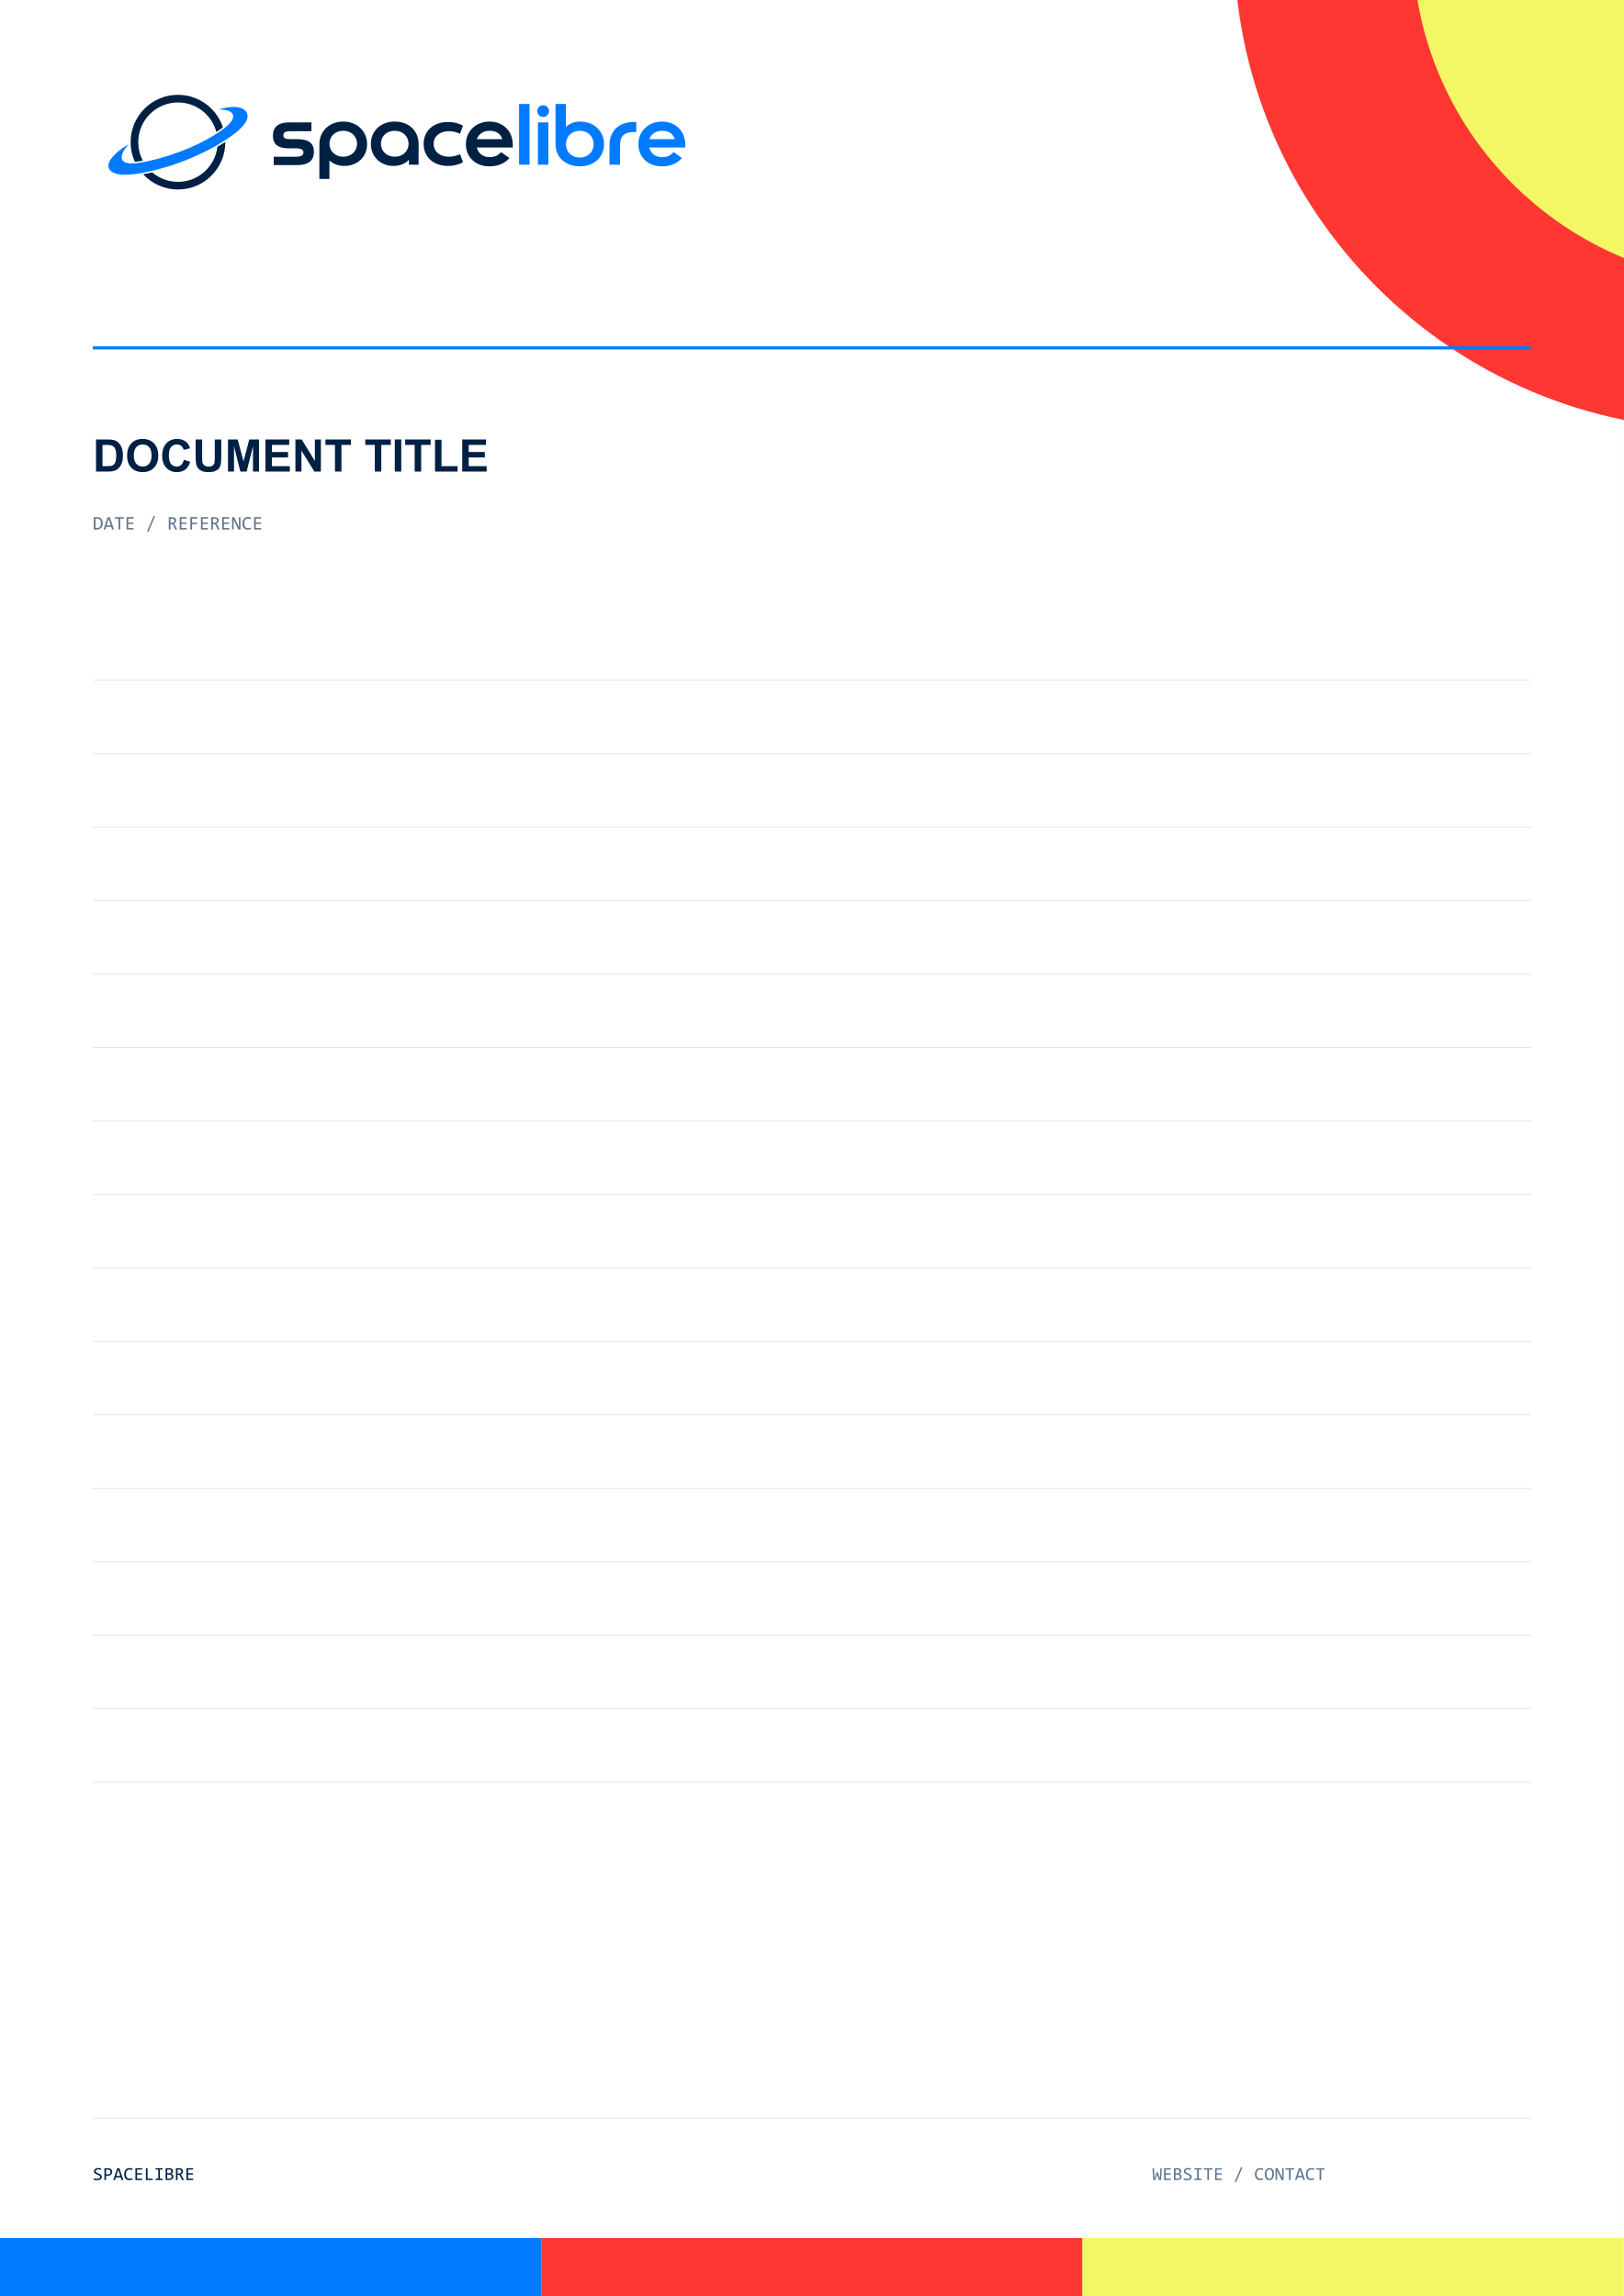
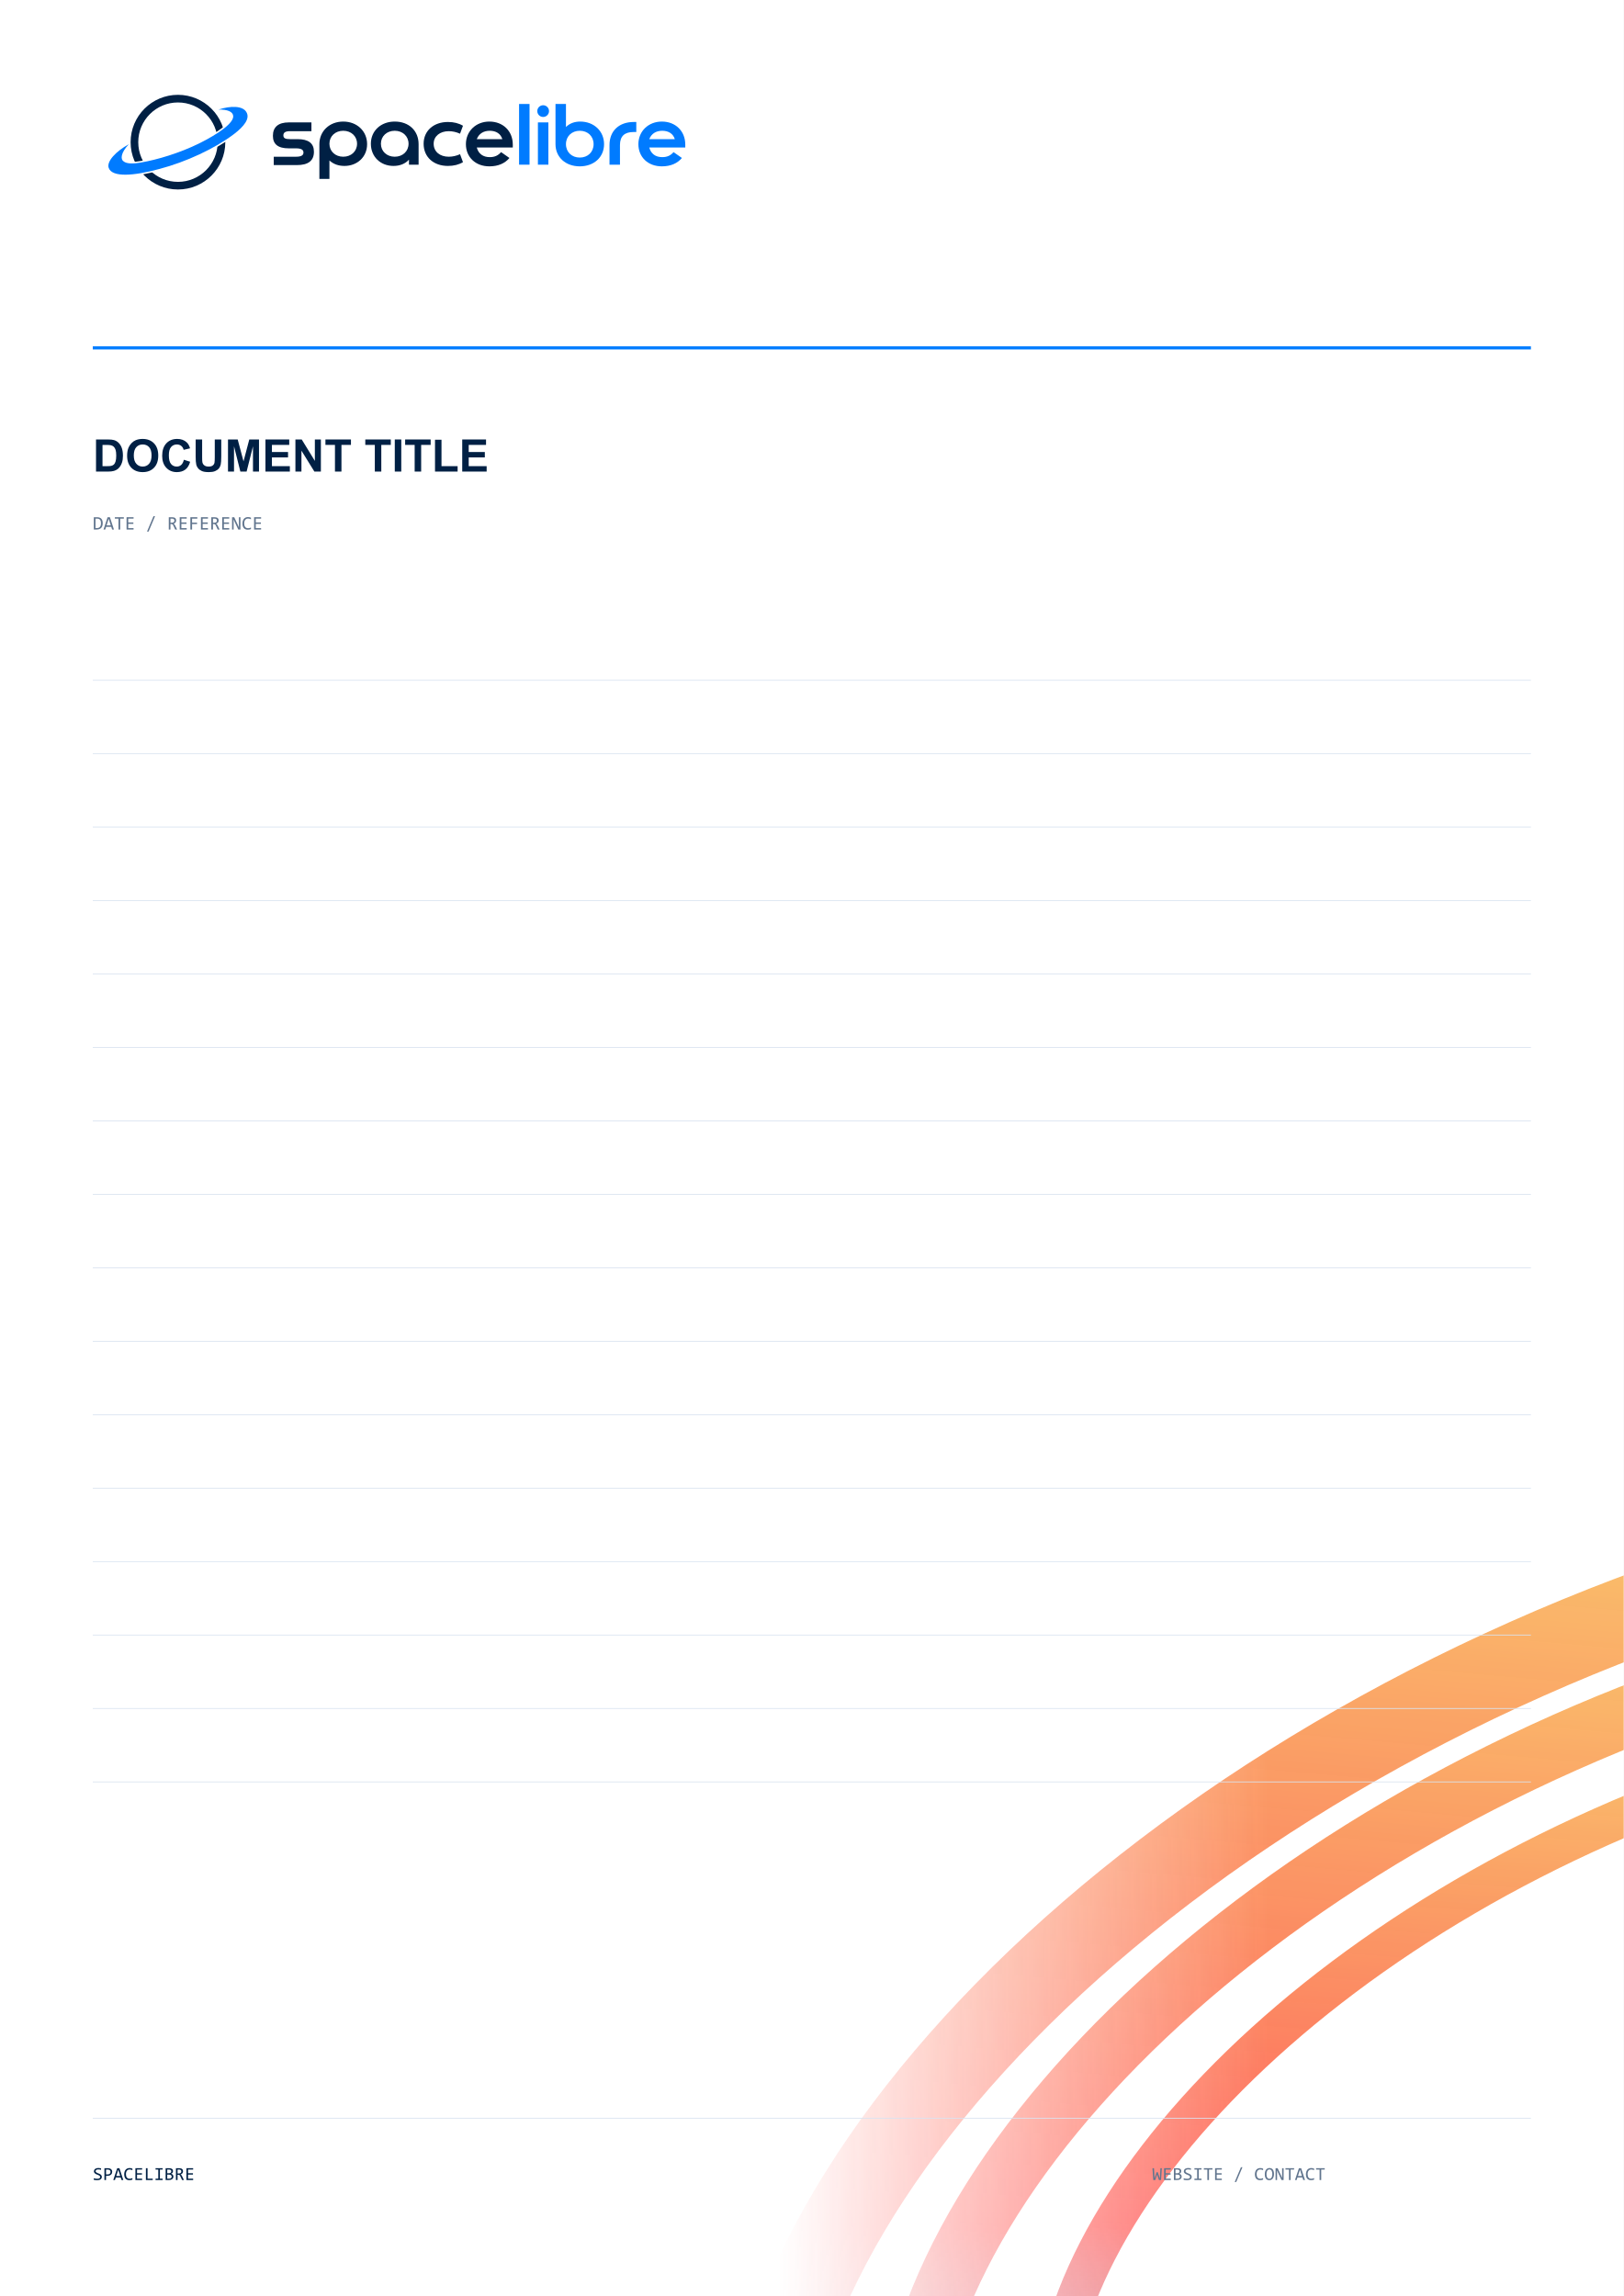
<svg xmlns="http://www.w3.org/2000/svg" width="210mm" height="297mm" viewBox="0 0 2100 2970" role="img">
  <rect x="0" y="0" width="2100" height="2970" rx="0" fill="#ffffff" />
-   <g id="application-color-system" data-application-colors="primary secondary accent">
-     <circle fill="#FF3733" data-color-role="secondary" cx="2226.0" cy="-74.25" r="630.0" />
-     <circle fill="#F4F764" data-color-role="accent" cx="2268.0" cy="-74.25" r="441.0" />
-     <rect fill="#007BFF" data-color-role="primary" x="0.0" y="2895.0" width="700.0" height="75" />
-     <rect fill="#FF3733" data-color-role="secondary" x="700.0" y="2895.0" width="700.0" height="75" />
-     <rect fill="#F4F764" data-color-role="accent" x="1400.0" y="2895.0" width="700.0" height="75" />
+   <g id="application-color-system" mask="url(#flow-letterhead-A4-mask)" data-composition="continuous-feathered" opacity=".90">
+     <ellipse cx="2289.0" cy="2851.2" rx="1386.0" ry="772.2" fill="none" stroke="url(#flow-letterhead-A4)" stroke-width="105.0" transform="rotate(-24 2289.0 2851.2)" stroke-linecap="round" />
+     <ellipse cx="2289.0" cy="2851.2" rx="1186.5" ry="653.4" fill="none" stroke="url(#flow-letterhead-A4)" stroke-width="77.7" transform="rotate(-24 2289.0 2851.2)" stroke-linecap="round" />
+     <ellipse cx="2289.0" cy="2851.2" rx="987" ry="534.6" fill="none" stroke="url(#flow-letterhead-A4)" stroke-width="50.4" transform="rotate(-24 2289.0 2851.2)" stroke-linecap="round" />
  </g>
  <g transform="translate(110 95) scale(0.9876543)" opacity="1">
    <defs>
      <mask id="l86-occlusion" maskUnits="userSpaceOnUse" x="450" y="180" width="650" height="450" style="mask-type:luminance">
        <rect x="450" y="180" width="650" height="450" fill="white" />
        <path d="M581.927 413.073 C549.927 447.073 548.927 472.073 560.927 480.073 C573.927 491.073 600.927 490.073 628.927 485.073 C693.927 474.073 779.927 448.073 855.927 411.073 C936.927 371.073 995.927 328.073 991.927 301.073 C989.927 285.073 968.927 276.073 933.927 277.073 C982.927 261.073 1029.927 262.073 1043.927 287.073 C1058.927 312.073 1034.927 343.073 993.927 374.073 C919.927 430.073 805.927 483.073 702.927 510.073 C600.927 538.073 515.927 544.073 502.927 506.073 C493.927 481.073 530.927 441.073 581.927 413.073 Z" fill="black" stroke="black" stroke-width="12" stroke-linejoin="round" />
      </mask>
    </defs>
    <g transform="translate(28 28) scale(.333333) translate(-494 -219)">
      <circle cx="775" cy="405" r="171" fill="none" stroke="#002044" stroke-width="30" mask="url(#l86-occlusion)" data-stroke-role="planet" />
      <path d="M581.927 413.073 C549.927 447.073 548.927 472.073 560.927 480.073 C573.927 491.073 600.927 490.073 628.927 485.073 C693.927 474.073 779.927 448.073 855.927 411.073 C936.927 371.073 995.927 328.073 991.927 301.073 C989.927 285.073 968.927 276.073 933.927 277.073 C982.927 261.073 1029.927 262.073 1043.927 287.073 C1058.927 312.073 1034.927 343.073 993.927 374.073 C919.927 430.073 805.927 483.073 702.927 510.073 C600.927 538.073 515.927 544.073 502.927 506.073 C493.927 481.073 530.927 441.073 581.927 413.073 Z" fill="#007bff" />
    </g>
    <g transform="translate(246 40) scale(.548223) translate(-275 -643)">
      <path d="M367 687 L313 687 C288 687 275 698 275 719 C275 739 287 749 313 749 L330 749 C342 749 348 752 348 759 C348 766 342 769 330 769 L277 769 L277 789 L332 789 C359 789 373 779 373 757 C373 737 360 727 334 727 L316 727 C305 727 300 725 300 718 C300 711 305 708 316 708 L367 708 Z" fill="#002044" />
      <path d="M386 822 L386 739 C386 708 410 685 443 685 C476 685 500 708 500 739 C500 770 476 791 446 791 C432 791 420 787 410 778 L410 822 Z M443 707 C424 707 410 720 410 738 C410 756 424 769 443 769 C462 769 476 756 476 738 C476 720 462 707 443 707 Z" fill="#002044" fill-rule="evenodd" />
      <path d="M623 788 L600 788 L600 776 C591 786 578 791 563 791 C532 791 509 769 509 738 C509 707 533 685 566 685 C600 685 623 707 623 739 Z M566 707 C547 707 533 720 533 738 C533 756 547 769 566 769 C585 769 599 756 599 738 C599 720 585 707 566 707 Z" fill="#002044" fill-rule="evenodd" />
      <path d="M729 695 L722 714 C713 710 704 708 695 708 C674 708 659 720 659 738 C659 757 674 769 695 769 C704 769 713 767 722 763 L729 782 C719 788 707 791 693 791 C659 791 635 770 635 738 C635 707 659 686 693 686 C707 686 719 689 729 695 Z" fill="#002044" />
      <path d="M848 747 L762 747 C766 762 777 770 793 770 C805 770 813 766 820 758 L840 772 C829 785 813 792 792 792 C759 792 736 770 736 739 C736 708 760 685 792 685 C825 685 848 708 848 740 Z M762 727 L823 727 C819 714 808 707 793 707 C778 707 767 714 762 727 Z" fill="#002044" fill-rule="evenodd" />
      <path d="M863 643 L888 643 L888 788 L863 788 Z M908 687 L933 687 L933 788 L908 788 Z" fill="#007bff" />
      <path d="M934.5 660 C934.5 667.732 928.232 674 920.5 674 C912.768 674 906.5 667.732 906.5 660 C906.5 652.268 912.768 646 920.5 646 C928.232 646 934.5 652.268 934.5 660 Z" fill="#007bff" />
      <path d="M950 643 L975 643 L975 698 C984 689 996 685 1009 685 C1042 685 1066 708 1066 739 C1066 770 1042 792 1008 792 C974 792 950 770 950 739 Z M1008 707 C989 707 975 720 975 739 C975 758 989 771 1008 771 C1027 771 1041 758 1041 739 C1041 720 1027 707 1008 707 Z" fill="#007bff" fill-rule="evenodd" />
      <path d="M1079 788 L1079 741 C1079 707 1102 686 1137 686 L1143 686 L1143 710 L1136 710 C1115 710 1104 720 1104 741 L1104 788 Z" fill="#007bff" />
      <path d="M1260 747 L1174 747 C1178 762 1189 770 1205 770 C1217 770 1225 766 1232 758 L1252 772 C1241 785 1225 792 1204 792 C1171 792 1148 770 1148 739 C1148 708 1172 685 1204 685 C1237 685 1260 708 1260 740 Z M1174 727 L1235 727 C1231 714 1220 707 1205 707 C1190 707 1179 714 1174 727 Z" fill="#007bff" fill-rule="evenodd" />
    </g>
  </g>
  <path d="M120 450L1980 450" fill="none" stroke="#007BFF" stroke-width="4" />
  <g aria-label="DOCUMENT TITLE" fill="#002044" transform="translate(120 610) scale(0.02832031 -0.02832031)">
    <path d="M148 1466H689Q872 1466 968 1438Q1097 1400 1189.0 1303.0Q1281 1206 1329.0 1065.5Q1377 925 1377 719Q1377 538 1332 407Q1277 247 1175 148Q1098 73 967 31Q869 0 705 0H148ZM444 1218V247H665Q789 247 844 261Q916 279 963.5 322.0Q1011 365 1041.0 463.5Q1071 562 1071 732Q1071 902 1041.0 993.0Q1011 1084 957.0 1135.0Q903 1186 820 1204Q758 1218 577 1218Z" transform="translate(0.000 0)" />
    <path d="M89 724Q89 948 156 1100Q206 1212 292.5 1301.0Q379 1390 482 1433Q619 1491 798 1491Q1122 1491 1316.5 1290.0Q1511 1089 1511 731Q1511 376 1318.0 175.5Q1125 -25 802 -25Q475 -25 282.0 174.5Q89 374 89 724ZM394 734Q394 485 509.0 356.5Q624 228 801 228Q978 228 1091.5 355.5Q1205 483 1205 738Q1205 990 1094.5 1114.0Q984 1238 801 1238Q618 1238 506.0 1112.5Q394 987 394 734Z" transform="translate(1479.000 0)" />
    <path d="M1087 539 1374 448Q1308 208 1154.5 91.5Q1001 -25 765 -25Q473 -25 285.0 174.5Q97 374 97 720Q97 1086 286.0 1288.5Q475 1491 783 1491Q1052 1491 1220 1332Q1320 1238 1370 1062L1077 992Q1051 1106 968.5 1172.0Q886 1238 768 1238Q605 1238 503.5 1121.0Q402 1004 402 742Q402 464 502.0 346.0Q602 228 762 228Q880 228 965.0 303.0Q1050 378 1087 539Z" transform="translate(3072.000 0)" />
    <path d="M147 1466H443V672Q443 483 454 427Q473 337 544.5 282.5Q616 228 740 228Q866 228 930.0 279.5Q994 331 1007.0 406.0Q1020 481 1020 655V1466H1316V696Q1316 432 1292.0 323.0Q1268 214 1203.5 139.0Q1139 64 1031.0 19.5Q923 -25 749 -25Q539 -25 430.5 23.5Q322 72 259.0 149.5Q196 227 176 312Q147 438 147 684Z" transform="translate(4551.000 0)" />
    <path d="M145 0V1466H588L854 466L1117 1466H1561V0H1286V1154L995 0H710L420 1154V0Z" transform="translate(6030.000 0)" />
    <path d="M149 0V1466H1236V1218H445V893H1181V646H445V247H1264V0Z" transform="translate(7736.000 0)" />
    <path d="M152 0V1466H440L1040 487V1466H1315V0H1018L427 956V0Z" transform="translate(9102.000 0)" />
    <path d="M479 0V1218H44V1466H1209V1218H775V0Z" transform="translate(10581.000 0)" />
    <path d="M479 0V1218H44V1466H1209V1218H775V0Z" transform="translate(12401.000 0)" />
    <path d="M140 0V1466H436V0Z" transform="translate(13652.000 0)" />
    <path d="M479 0V1218H44V1466H1209V1218H775V0Z" transform="translate(14221.000 0)" />
    <path d="M157 0V1454H453V247H1189V0Z" transform="translate(15472.000 0)" />
    <path d="M149 0V1466H1236V1218H445V893H1181V646H445V247H1264V0Z" transform="translate(16723.000 0)" />
  </g>
  <g aria-label="DATE / REFERENCE" fill="#61758E" transform="translate(120 685) scale(0.01220703 -0.01220703)">
    <path d="M1053 668Q1053 574 1038.5 488.0Q1024 402 992.0 328.0Q960 254 909.0 193.5Q858 133 784.0 90.0Q710 47 612.0 23.5Q514 0 389 0H109V1307H446Q752 1307 902.5 1149.5Q1053 992 1053 668ZM866 655Q866 794 840.0 890.0Q814 986 761.0 1045.0Q708 1104 628.0 1130.5Q548 1157 440 1157H287V154H420Q866 154 866 655Z" transform="translate(0.000 0)" />
    <path d="M1116 0H922L831 285H287L195 0H10L444 1307H688ZM780 444 559 1143 338 444Z" transform="translate(1126.000 0)" />
    <path d="M1040 1155H653V0H473V1155H86V1307H1040Z" transform="translate(2252.000 0)" />
    <path d="M944 0H201V1307H944V1157H379V752H922V602H379V152H944Z" transform="translate(3378.000 0)" />
    <path d="M967 1413 281 -215H115L801 1413Z" transform="translate(5630.000 0)" />
    <path d="M1051 0H850L655 418Q633 466 610.0 497.5Q587 529 560.5 547.5Q534 566 502.5 574.0Q471 582 432 582H348V0H170V1307H520Q634 1307 716.0 1282.0Q798 1257 850.5 1212.0Q903 1167 927.5 1103.5Q952 1040 952 963Q952 902 934.0 847.5Q916 793 880.5 748.5Q845 704 792.5 671.5Q740 639 672 623Q727 604 765.5 556.5Q804 509 844 430ZM766 948Q766 1053 700.5 1105.0Q635 1157 516 1157H348V725H492Q555 725 605.5 739.5Q656 754 691.5 782.5Q727 811 746.5 852.5Q766 894 766 948Z" transform="translate(7882.000 0)" />
    <path d="M944 0H201V1307H944V1157H379V752H922V602H379V152H944Z" transform="translate(9008.000 0)" />
    <path d="M942 1155H387V731H913V582H387V0H205V1307H942Z" transform="translate(10134.000 0)" />
    <path d="M944 0H201V1307H944V1157H379V752H922V602H379V152H944Z" transform="translate(11260.000 0)" />
    <path d="M1051 0H850L655 418Q633 466 610.0 497.5Q587 529 560.5 547.5Q534 566 502.5 574.0Q471 582 432 582H348V0H170V1307H520Q634 1307 716.0 1282.0Q798 1257 850.5 1212.0Q903 1167 927.5 1103.5Q952 1040 952 963Q952 902 934.0 847.5Q916 793 880.5 748.5Q845 704 792.5 671.5Q740 639 672 623Q727 604 765.5 556.5Q804 509 844 430ZM766 948Q766 1053 700.5 1105.0Q635 1157 516 1157H348V725H492Q555 725 605.5 739.5Q656 754 691.5 782.5Q727 811 746.5 852.5Q766 894 766 948Z" transform="translate(12386.000 0)" />
    <path d="M944 0H201V1307H944V1157H379V752H922V602H379V152H944Z" transform="translate(13512.000 0)" />
    <path d="M1008 0H776L395 815L285 1077V418V0H119V1307H348L711 535L842 236V936V1307H1008Z" transform="translate(14638.000 0)" />
    <path d="M995 49Q838 -16 666 -16Q389 -16 240.5 149.5Q92 315 92 639Q92 796 133.0 923.0Q174 1050 250.0 1138.5Q326 1227 434.0 1275.0Q542 1323 676 1323Q767 1323 845.0 1307.5Q923 1292 995 1260V1085Q924 1124 848.0 1144.5Q772 1165 682 1165Q590 1165 515.5 1130.5Q441 1096 389.0 1030.5Q337 965 309.0 870.5Q281 776 281 655Q281 401 384.0 272.0Q487 143 686 143Q770 143 847.0 162.5Q924 182 995 217Z" transform="translate(15764.000 0)" />
    <path d="M944 0H201V1307H944V1157H379V752H922V602H379V152H944Z" transform="translate(16890.000 0)" />
  </g>
  <path d="M120 880L1980 880" fill="none" stroke="#D9E3F0" stroke-width="1" />
  <path d="M120 975L1980 975" fill="none" stroke="#D9E3F0" stroke-width="1" />
  <path d="M120 1070L1980 1070" fill="none" stroke="#D9E3F0" stroke-width="1" />
  <path d="M120 1165L1980 1165" fill="none" stroke="#D9E3F0" stroke-width="1" />
  <path d="M120 1260L1980 1260" fill="none" stroke="#D9E3F0" stroke-width="1" />
  <path d="M120 1355L1980 1355" fill="none" stroke="#D9E3F0" stroke-width="1" />
  <path d="M120 1450L1980 1450" fill="none" stroke="#D9E3F0" stroke-width="1" />
  <path d="M120 1545L1980 1545" fill="none" stroke="#D9E3F0" stroke-width="1" />
  <path d="M120 1640L1980 1640" fill="none" stroke="#D9E3F0" stroke-width="1" />
  <path d="M120 1735L1980 1735" fill="none" stroke="#D9E3F0" stroke-width="1" />
  <path d="M120 1830L1980 1830" fill="none" stroke="#D9E3F0" stroke-width="1" />
  <path d="M120 1925L1980 1925" fill="none" stroke="#D9E3F0" stroke-width="1" />
  <path d="M120 2020L1980 2020" fill="none" stroke="#D9E3F0" stroke-width="1" />
  <path d="M120 2115L1980 2115" fill="none" stroke="#D9E3F0" stroke-width="1" />
  <path d="M120 2210L1980 2210" fill="none" stroke="#D9E3F0" stroke-width="1" />
  <path d="M120 2305L1980 2305" fill="none" stroke="#D9E3F0" stroke-width="1" />
  <path d="M120 2740L1980 2740" fill="none" stroke="#D9E3F0" stroke-width="1" />
  <g aria-label="SPACELIBRE" fill="#002044" transform="translate(120 2820) scale(0.01171875 -0.01171875)">
    <path d="M997 354Q997 261 959.0 191.0Q921 121 853.0 74.5Q785 28 689.5 5.0Q594 -18 479 -18Q427 -18 375.5 -14.0Q324 -10 276.5 -4.0Q229 2 187.0 10.0Q145 18 111 27V199Q186 171 279.5 155.0Q373 139 492 139Q578 139 638.5 152.5Q699 166 737.5 192.5Q776 219 793.5 257.0Q811 295 811 344Q811 397 781.5 434.5Q752 472 704.0 501.5Q656 531 594.5 555.5Q533 580 469.0 606.0Q405 632 343.5 662.5Q282 693 234.0 734.5Q186 776 156.5 832.0Q127 888 127 965Q127 1032 155.0 1097.0Q183 1162 242.0 1212.5Q301 1263 393.5 1294.0Q486 1325 614 1325Q647 1325 685.5 1322.0Q724 1319 763.5 1313.5Q803 1308 841.5 1301.0Q880 1294 913 1286V1126Q836 1148 759.0 1159.5Q682 1171 610 1171Q457 1171 385.0 1120.0Q313 1069 313 983Q313 930 342.5 892.0Q372 854 420.0 824.0Q468 794 529.5 769.5Q591 745 655.0 719.0Q719 693 780.5 662.0Q842 631 890.0 588.5Q938 546 967.5 489.0Q997 432 997 354Z" transform="translate(0.000 0)" />
    <path d="M1016 907Q1016 827 986.0 748.5Q956 670 893.0 608.0Q830 546 732.0 507.5Q634 469 498 469H336V0H158V1307H526Q623 1307 712.0 1285.5Q801 1264 868.5 1216.0Q936 1168 976.0 1092.0Q1016 1016 1016 907ZM831 899Q831 1025 748.5 1092.0Q666 1159 518 1159H336V621H502Q660 621 745.5 690.0Q831 759 831 899Z" transform="translate(1126.000 0)" />
    <path d="M1116 0H922L831 285H287L195 0H10L444 1307H688ZM780 444 559 1143 338 444Z" transform="translate(2252.000 0)" />
    <path d="M995 49Q838 -16 666 -16Q389 -16 240.5 149.5Q92 315 92 639Q92 796 133.0 923.0Q174 1050 250.0 1138.5Q326 1227 434.0 1275.0Q542 1323 676 1323Q767 1323 845.0 1307.5Q923 1292 995 1260V1085Q924 1124 848.0 1144.5Q772 1165 682 1165Q590 1165 515.5 1130.5Q441 1096 389.0 1030.5Q337 965 309.0 870.5Q281 776 281 655Q281 401 384.0 272.0Q487 143 686 143Q770 143 847.0 162.5Q924 182 995 217Z" transform="translate(3378.000 0)" />
    <path d="M944 0H201V1307H944V1157H379V752H922V602H379V152H944Z" transform="translate(4504.000 0)" />
    <path d="M985 0H233V1307H414V152H985Z" transform="translate(5630.000 0)" />
    <path d="M473 1157H172V1307H954V1157H653V152H954V0H172V152H473Z" transform="translate(6756.000 0)" />
    <path d="M1016 391Q1016 297 979.5 224.5Q943 152 875.5 102.0Q808 52 712.5 26.0Q617 0 500 0H158V1307H532Q969 1307 969 989Q969 883 918.5 807.0Q868 731 754 694Q807 684 854.5 660.0Q902 636 938.0 598.0Q974 560 995.0 508.0Q1016 456 1016 391ZM784 965Q784 1005 772.0 1040.5Q760 1076 730.0 1101.5Q700 1127 649.0 1142.0Q598 1157 520 1157H336V748H514Q575 748 624.5 761.0Q674 774 709.5 801.0Q745 828 764.5 868.5Q784 909 784 965ZM827 385Q827 435 806.0 475.0Q785 515 745.0 542.5Q705 570 647.5 585.0Q590 600 518 600H336V150H524Q677 150 752.0 207.0Q827 264 827 385Z" transform="translate(7882.000 0)" />
    <path d="M1051 0H850L655 418Q633 466 610.0 497.5Q587 529 560.5 547.5Q534 566 502.5 574.0Q471 582 432 582H348V0H170V1307H520Q634 1307 716.0 1282.0Q798 1257 850.5 1212.0Q903 1167 927.5 1103.5Q952 1040 952 963Q952 902 934.0 847.5Q916 793 880.5 748.5Q845 704 792.5 671.5Q740 639 672 623Q727 604 765.5 556.5Q804 509 844 430ZM766 948Q766 1053 700.5 1105.0Q635 1157 516 1157H348V725H492Q555 725 605.5 739.5Q656 754 691.5 782.5Q727 811 746.5 852.5Q766 894 766 948Z" transform="translate(9008.000 0)" />
    <path d="M944 0H201V1307H944V1157H379V752H922V602H379V152H944Z" transform="translate(10134.000 0)" />
  </g>
  <g aria-label="WEBSITE / CONTACT" fill="#61758E" transform="translate(1490 2820) scale(0.01171875 -0.01171875)">
    <path d="M1081 1307 993 0H762L600 465L555 614L508 453L358 0H135L45 1307H213L264 418L279 174L342 381L500 866H623L805 346L866 174L870 354L922 1307Z" transform="translate(0.000 0)" />
    <path d="M944 0H201V1307H944V1157H379V752H922V602H379V152H944Z" transform="translate(1126.000 0)" />
    <path d="M1016 391Q1016 297 979.5 224.5Q943 152 875.5 102.0Q808 52 712.5 26.0Q617 0 500 0H158V1307H532Q969 1307 969 989Q969 883 918.5 807.0Q868 731 754 694Q807 684 854.5 660.0Q902 636 938.0 598.0Q974 560 995.0 508.0Q1016 456 1016 391ZM784 965Q784 1005 772.0 1040.5Q760 1076 730.0 1101.5Q700 1127 649.0 1142.0Q598 1157 520 1157H336V748H514Q575 748 624.5 761.0Q674 774 709.5 801.0Q745 828 764.5 868.5Q784 909 784 965ZM827 385Q827 435 806.0 475.0Q785 515 745.0 542.5Q705 570 647.5 585.0Q590 600 518 600H336V150H524Q677 150 752.0 207.0Q827 264 827 385Z" transform="translate(2252.000 0)" />
    <path d="M997 354Q997 261 959.0 191.0Q921 121 853.0 74.5Q785 28 689.5 5.0Q594 -18 479 -18Q427 -18 375.5 -14.0Q324 -10 276.5 -4.0Q229 2 187.0 10.0Q145 18 111 27V199Q186 171 279.5 155.0Q373 139 492 139Q578 139 638.5 152.5Q699 166 737.5 192.5Q776 219 793.5 257.0Q811 295 811 344Q811 397 781.5 434.5Q752 472 704.0 501.5Q656 531 594.5 555.5Q533 580 469.0 606.0Q405 632 343.5 662.5Q282 693 234.0 734.5Q186 776 156.5 832.0Q127 888 127 965Q127 1032 155.0 1097.0Q183 1162 242.0 1212.5Q301 1263 393.5 1294.0Q486 1325 614 1325Q647 1325 685.5 1322.0Q724 1319 763.5 1313.5Q803 1308 841.5 1301.0Q880 1294 913 1286V1126Q836 1148 759.0 1159.5Q682 1171 610 1171Q457 1171 385.0 1120.0Q313 1069 313 983Q313 930 342.5 892.0Q372 854 420.0 824.0Q468 794 529.5 769.5Q591 745 655.0 719.0Q719 693 780.5 662.0Q842 631 890.0 588.5Q938 546 967.5 489.0Q997 432 997 354Z" transform="translate(3378.000 0)" />
    <path d="M473 1157H172V1307H954V1157H653V152H954V0H172V152H473Z" transform="translate(4504.000 0)" />
    <path d="M1040 1155H653V0H473V1155H86V1307H1040Z" transform="translate(5630.000 0)" />
    <path d="M944 0H201V1307H944V1157H379V752H922V602H379V152H944Z" transform="translate(6756.000 0)" />
    <path d="M967 1413 281 -215H115L801 1413Z" transform="translate(9008.000 0)" />
    <path d="M995 49Q838 -16 666 -16Q389 -16 240.5 149.5Q92 315 92 639Q92 796 133.0 923.0Q174 1050 250.0 1138.5Q326 1227 434.0 1275.0Q542 1323 676 1323Q767 1323 845.0 1307.5Q923 1292 995 1260V1085Q924 1124 848.0 1144.5Q772 1165 682 1165Q590 1165 515.5 1130.5Q441 1096 389.0 1030.5Q337 965 309.0 870.5Q281 776 281 655Q281 401 384.0 272.0Q487 143 686 143Q770 143 847.0 162.5Q924 182 995 217Z" transform="translate(11260.000 0)" />
    <path d="M1071 662Q1071 486 1029.5 358.0Q988 230 917.5 146.5Q847 63 752.5 22.5Q658 -18 553 -18Q427 -18 333.5 27.5Q240 73 178.5 159.0Q117 245 87.0 368.5Q57 492 57 647Q57 821 98.0 949.0Q139 1077 209.5 1160.5Q280 1244 374.0 1284.5Q468 1325 573 1325Q699 1325 792.5 1279.0Q886 1233 948.0 1147.5Q1010 1062 1040.5 939.0Q1071 816 1071 662ZM886 649Q886 764 868.5 859.5Q851 955 812.0 1024.0Q773 1093 711.5 1131.0Q650 1169 563 1169Q479 1169 418.5 1128.5Q358 1088 319.0 1018.5Q280 949 261.0 855.5Q242 762 242 657Q242 541 260.0 445.5Q278 350 316.5 281.5Q355 213 416.0 175.0Q477 137 563 137Q647 137 708.0 177.5Q769 218 808.5 287.5Q848 357 867.0 450.0Q886 543 886 649Z" transform="translate(12386.000 0)" />
    <path d="M1008 0H776L395 815L285 1077V418V0H119V1307H348L711 535L842 236V936V1307H1008Z" transform="translate(13512.000 0)" />
    <path d="M1040 1155H653V0H473V1155H86V1307H1040Z" transform="translate(14638.000 0)" />
    <path d="M1116 0H922L831 285H287L195 0H10L444 1307H688ZM780 444 559 1143 338 444Z" transform="translate(15764.000 0)" />
    <path d="M995 49Q838 -16 666 -16Q389 -16 240.5 149.5Q92 315 92 639Q92 796 133.0 923.0Q174 1050 250.0 1138.5Q326 1227 434.0 1275.0Q542 1323 676 1323Q767 1323 845.0 1307.5Q923 1292 995 1260V1085Q924 1124 848.0 1144.5Q772 1165 682 1165Q590 1165 515.5 1130.5Q441 1096 389.0 1030.5Q337 965 309.0 870.5Q281 776 281 655Q281 401 384.0 272.0Q487 143 686 143Q770 143 847.0 162.5Q924 182 995 217Z" transform="translate(16890.000 0)" />
    <path d="M1040 1155H653V0H473V1155H86V1307H1040Z" transform="translate(18016.000 0)" />
  </g>
+   <defs>
+     <linearGradient id="flow-letterhead-A4" x1="0" y1="1" x2="1" y2="0">
+       <stop offset="0%" stop-color="#007BFF" stop-opacity=".20" data-stop-role="primary" />
+       <stop offset="45%" stop-color="#FF3733" stop-opacity=".88" data-stop-role="secondary" />
+       <stop offset="100%" stop-color="#F4F764" stop-opacity="1" data-stop-role="accent" />
+     </linearGradient>
+     <linearGradient id="flow-letterhead-A4-fade" x1="0" y1="0" x2="1" y2="0">
+       <stop offset="0%" stop-color="black" />
+       <stop offset="48%" stop-color="black" />
+       <stop offset="78%" stop-color="white" />
+       <stop offset="100%" stop-color="white" />
+     </linearGradient>
+     <mask id="flow-letterhead-A4-mask" maskUnits="userSpaceOnUse" x="0" y="0" width="2100.0" height="2970.0" style="mask-type:luminance">
+       <rect width="2100.0" height="2970.0" fill="url(#flow-letterhead-A4-fade)" />
+     </mask>
+   </defs>
</svg>
